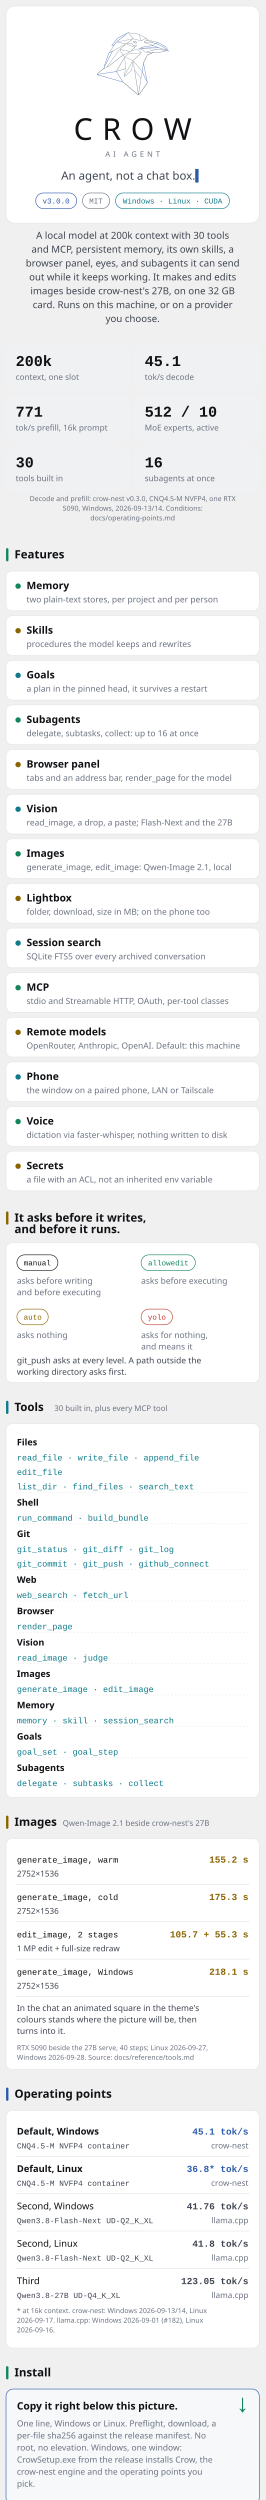
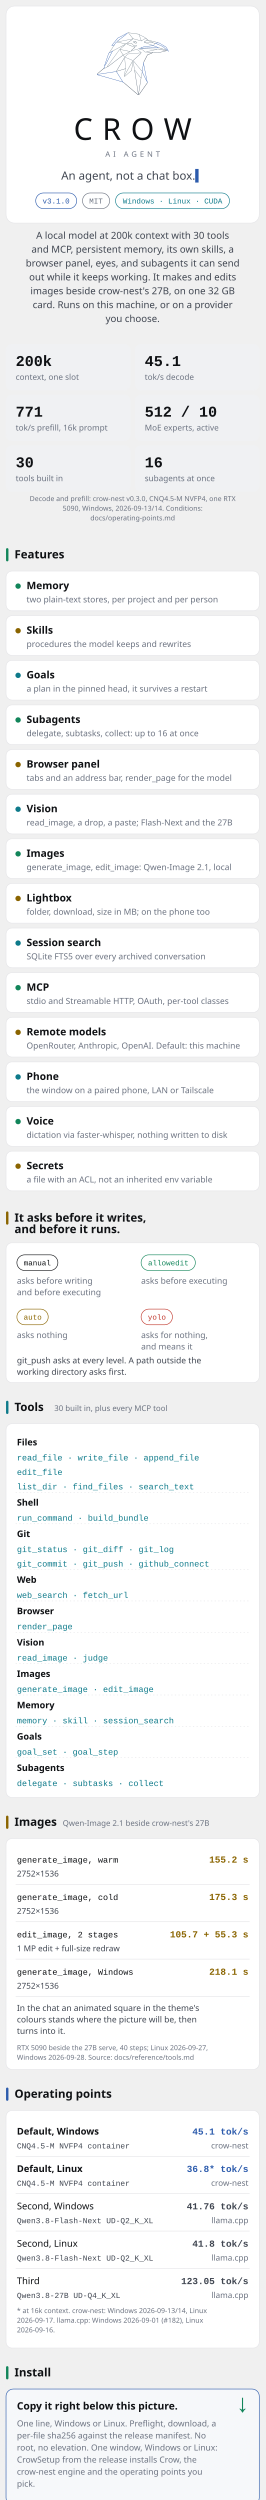
<svg xmlns="http://www.w3.org/2000/svg" viewBox="0 0 440 4146" width="440" height="4146" role="img" aria-label="Crow: an agent, not a chat box. Features, tools, images, operating points.">
  <rect x="10" y="10" width="420" height="360" rx="14" fill="#ffffff" stroke="#e4e4e7" />
  <g transform="translate(130 16) scale(0.176)">
    <g fill="none" stroke-width="3" stroke-linejoin="round" stroke-linecap="round">
      <path stroke="#283647" d="M642 273 650 285" />
      <path stroke="#283647" d="M699 404 693 409 651 426 615 496" />
      <path stroke="#283647" d="M239 554 183 601 178 610" />
      <path stroke="#283647" d="M650 689 573 799 567 802" />
      <path stroke="#283647" d="M428 688 563 803" />
      <path stroke="#576575" d="M508 281 457 317" />
      <path stroke="#576575" d="M647 289 622 301" />
      <path stroke="#576575" d="M526 361 498 385" />
      <path stroke="#576575" d="M755 371 820 386 823 389" />
      <path stroke="#576575" d="M833 387 823 389" />
      <path stroke="#576575" d="M823 389 758 405 699 404" />
      <path stroke="#576575" d="M644 399 699 404" />
      <path stroke="#576575" d="M587 414 515 480" />
      <path stroke="#576575" d="M417 431 283 534 272 539" />
      <path stroke="#576575" d="M436 453 433 454 362 573 360 581" />
      <path stroke="#576575" d="M445 556 360 581" />
      <path stroke="#576575" d="M530 572 564 793 567 794" />
      <path stroke="#576575" d="M591 643 567 794" />
      <path stroke="#576575" d="M563 803 567 802" />
      <path stroke="#576575" d="M567 794 567 802" />
      <path stroke="#7f8c98" d="M572 235 625 261 635 269" />
      <path stroke="#7f8c98" d="M635 269 593 295" />
      <path stroke="#7f8c98" d="M635 269 642 273" />
      <path stroke="#7f8c98" d="M510 276 508 281" />
      <path stroke="#7f8c98" d="M510 276 376 302 368 306" />
      <path stroke="#7f8c98" d="M622 301 620 307 624 307" />
      <path stroke="#7f8c98" d="M534 297 515 302 517 306 532 313" />
      <path stroke="#7f8c98" d="M624 307 625 310 698 336 700 340" />
      <path stroke="#7f8c98" d="M624 307 699 311" />
      <path stroke="#7f8c98" d="M437 335 396 368" />
      <path stroke="#7f8c98" d="M549 337 544 345 529 355" />
      <path stroke="#7f8c98" d="M549 337 525 342" />
      <path stroke="#7f8c98" d="M498 385 497 390" />
      <path stroke="#7f8c98" d="M578 367 739 372" />
      <path stroke="#7f8c98" d="M562 369 575 370" />
      <path stroke="#7f8c98" d="M575 370 579 374 607 380 629 400 644 399" />
      <path stroke="#7f8c98" d="M739 372 737 375 648 395 644 399" />
      <path stroke="#7f8c98" d="M739 372 755 371" />
      <path stroke="#7f8c98" d="M388 376 275 531 272 539" />
      <path stroke="#7f8c98" d="M497 390 485 394" />
      <path stroke="#7f8c98" d="M497 390 551 373 590 403 591 407" />
      <path stroke="#7f8c98" d="M591 407 587 414" />
      <path stroke="#7f8c98" d="M591 407 465 418 438 447" />
      <path stroke="#7f8c98" d="M422 430 437 447" />
      <path stroke="#7f8c98" d="M438 448 515 480" />
      <path stroke="#7f8c98" d="M436 453 445 556" />
      <path stroke="#7f8c98" d="M515 484 523 488 594 575 600 578" />
      <path stroke="#7f8c98" d="M514 491 518 497 530 572" />
      <path stroke="#7f8c98" d="M272 539 265 547 248 551" />
      <path stroke="#7f8c98" d="M243 545 248 551" />
      <path stroke="#7f8c98" d="M248 551 239 554" />
      <path stroke="#7f8c98" d="M445 556 434 608 434 622" />
      <path stroke="#7f8c98" d="M530 572 535 574 587 642 591 643" />
      <path stroke="#7f8c98" d="M601 586 591 643" />
      <path stroke="#75838b" d="M474 218 567 231 572 235" />
      <path stroke="#75838b" d="M474 218 475 223 515 274" />
      <path stroke="#75838b" d="M474 218 467 218" />
      <path stroke="#75838b" d="M572 235 593 295" />
      <path stroke="#75838b" d="M515 274 510 276" />
      <path stroke="#75838b" d="M515 274 593 295" />
      <path stroke="#75838b" d="M457 317 455 322" />
      <path stroke="#75838b" d="M650 285 743 309 747 313" />
      <path stroke="#75838b" d="M647 289 697 307 699 311" />
      <path stroke="#75838b" d="M534 297 532 313" />
      <path stroke="#75838b" d="M534 297 547 306 552 314 533 316 532 313" />
      <path stroke="#75838b" d="M368 306 447 323" />
      <path stroke="#75838b" d="M699 311 720 317" />
      <path stroke="#75838b" d="M720 317 708 340" />
      <path stroke="#75838b" d="M455 322 447 323" />
      <path stroke="#75838b" d="M447 323 438 331" />
      <path stroke="#75838b" d="M458 323 500 317 525 342" />
      <path stroke="#75838b" d="M458 323 461 327 528 354" />
      <path stroke="#75838b" d="M438 331 437 335" />
      <path stroke="#75838b" d="M396 368 393 375" />
      <path stroke="#75838b" d="M438 331 433 331 322 390" />
      <path stroke="#75838b" d="M338 333 292 405" />
      <path stroke="#75838b" d="M525 342 528 354" />
      <path stroke="#75838b" d="M529 355 526 361" />
      <path stroke="#75838b" d="M759 359 828 382" />
      <path stroke="#75838b" d="M393 375 401 394 422 428" />
      <path stroke="#75838b" d="M393 375 388 376" />
      <path stroke="#75838b" d="M393 375 485 394" />
      <path stroke="#75838b" d="M828 382 833 387" />
      <path stroke="#75838b" d="M485 394 484 397 422 428" />
      <path stroke="#75838b" d="M422 430 417 431" />
      <path stroke="#75838b" d="M514 488 506 493 434 622" />
      <path stroke="#75838b" d="M514 491 501 573 438 628 433 629" />
      <path stroke="#75838b" d="M434 622 433 629" />
      <path stroke="#2c5bac" d="M467 218 452 228" />
      <path stroke="#2c5bac" d="M452 228 449 234 366 298 363 305" />
      <path stroke="#2c5bac" d="M452 228 447 228 371 268 317 334 316 339" />
      <path stroke="#2c5bac" d="M363 305 355 308 338 333" />
      <path stroke="#2c5bac" d="M747 313 725 317" />
      <path stroke="#2c5bac" d="M747 313 761 314 825 352 843 380 844 386" />
      <path stroke="#2c5bac" d="M725 317 795 347 830 378" />
      <path stroke="#2c5bac" d="M322 390 319 394" />
      <path stroke="#2c5bac" d="M338 333 316 339" />
      <path stroke="#2c5bac" d="M700 340 623 348 592 358 591 361" />
      <path stroke="#2c5bac" d="M700 340 708 340" />
      <path stroke="#2c5bac" d="M708 340 745 354 747 358" />
      <path stroke="#2c5bac" d="M747 358 595 363 591 361" />
      <path stroke="#2c5bac" d="M747 358 759 359" />
      <path stroke="#2c5bac" d="M591 361 580 363 578 367" />
      <path stroke="#2c5bac" d="M830 378 836 380 838 386" />
      <path stroke="#2c5bac" d="M844 386 851 394" />
      <path stroke="#2c5bac" d="M319 394 262 508 249 528" />
      <path stroke="#2c5bac" d="M319 394 292 405" />
      <path stroke="#2c5bac" d="M615 496 614 508" />
      <path stroke="#2c5bac" d="M292 405 285 413 248 523 249 528" />
      <path stroke="#2c5bac" d="M614 508 600 578" />
      <path stroke="#2c5bac" d="M614 508 647 674" />
      <path stroke="#2c5bac" d="M249 528 243 545" />
      <path stroke="#2c5bac" d="M243 545 239 554" />
      <path stroke="#2c5bac" d="M600 578 601 586" />
      <path stroke="#2c5bac" d="M358 583 178 610" />
      <path stroke="#2c5bac" d="M358 583 415 675 416 681" />
      <path stroke="#2c5bac" d="M601 586 643 672 647 674" />
      <path stroke="#2c5bac" d="M178 610 179 614 416 681" />
      <path stroke="#2c5bac" d="M647 674 650 689" />
      <path stroke="#2c5bac" d="M416 681 428 688" />
    </g>
  </g>
  <text x="220.0" y="232" font-family="-apple-system,BlinkMacSystemFont,'Segoe UI','Noto Sans',Helvetica,Arial,sans-serif" font-size="50" font-weight="300" fill="#0f1114" text-anchor="middle" letter-spacing="16">CROW</text>
  <text x="220.0" y="260" font-family="-apple-system,BlinkMacSystemFont,'Segoe UI','Noto Sans',Helvetica,Arial,sans-serif" font-size="12.5" font-weight="400" fill="#6b7280" text-anchor="middle" letter-spacing="5">AI AGENT</text>
  <text x="220.0" y="298" text-anchor="middle" font-family="-apple-system,BlinkMacSystemFont,'Segoe UI','Noto Sans',Helvetica,Arial,sans-serif" font-size="19" fill="#3f4550">An agent, not a chat box.<tspan fill="#2c5bac">▍<animate attributeName="opacity" values="1;1;0;0" keyTimes="0;.5;.5;1" dur="1.1s" repeatCount="indefinite" />
    </tspan>
  </text>
  <rect x="59.2" y="320" width="68" height="26" rx="13" fill="none" stroke="#2c5bac" />
-   <text x="93" y="337.5" font-family="ui-monospace,SFMono-Regular,'SF Mono',Menlo,Consolas,'Liberation Mono',monospace" font-size="12.5" font-weight="400" fill="#2c5bac" text-anchor="middle" letter-spacing="0">v3.0.0</text>
+   <text x="93" y="337.5" font-family="ui-monospace,SFMono-Regular,'SF Mono',Menlo,Consolas,'Liberation Mono',monospace" font-size="12.5" font-weight="400" fill="#2c5bac" text-anchor="middle" letter-spacing="0">v3.1.0</text>
  <rect x="136.8" y="320" width="45" height="26" rx="13" fill="none" stroke="#6b7280" />
  <text x="159.2" y="337.5" font-family="ui-monospace,SFMono-Regular,'SF Mono',Menlo,Consolas,'Liberation Mono',monospace" font-size="12.5" font-weight="400" fill="#6b7280" text-anchor="middle" letter-spacing="0">MIT</text>
  <rect x="191.6" y="320" width="189" height="26" rx="13" fill="none" stroke="#0e7a8a" />
  <text x="286.2" y="337.5" font-family="ui-monospace,SFMono-Regular,'SF Mono',Menlo,Consolas,'Liberation Mono',monospace" font-size="12.5" font-weight="400" fill="#0e7a8a" text-anchor="middle" letter-spacing="0">Windows · Linux · CUDA</text>
  <text x="220.0" y="396" font-family="-apple-system,BlinkMacSystemFont,'Segoe UI','Noto Sans',Helvetica,Arial,sans-serif" font-size="16" font-weight="400" fill="#3f4550" text-anchor="middle" letter-spacing="0">A local model at 200k context with 30 tools</text>
  <text x="220.0" y="419" font-family="-apple-system,BlinkMacSystemFont,'Segoe UI','Noto Sans',Helvetica,Arial,sans-serif" font-size="16" font-weight="400" fill="#3f4550" text-anchor="middle" letter-spacing="0">and MCP, persistent memory, its own skills, a</text>
  <text x="220.0" y="442" font-family="-apple-system,BlinkMacSystemFont,'Segoe UI','Noto Sans',Helvetica,Arial,sans-serif" font-size="16" font-weight="400" fill="#3f4550" text-anchor="middle" letter-spacing="0">browser panel, eyes, and subagents it can send</text>
  <text x="220.0" y="465" font-family="-apple-system,BlinkMacSystemFont,'Segoe UI','Noto Sans',Helvetica,Arial,sans-serif" font-size="16" font-weight="400" fill="#3f4550" text-anchor="middle" letter-spacing="0">out while it keeps working. It makes and edits</text>
  <text x="220.0" y="488" font-family="-apple-system,BlinkMacSystemFont,'Segoe UI','Noto Sans',Helvetica,Arial,sans-serif" font-size="16" font-weight="400" fill="#3f4550" text-anchor="middle" letter-spacing="0">images beside crow-nest's 27B, on one 32 GB</text>
  <text x="220.0" y="511" font-family="-apple-system,BlinkMacSystemFont,'Segoe UI','Noto Sans',Helvetica,Arial,sans-serif" font-size="16" font-weight="400" fill="#3f4550" text-anchor="middle" letter-spacing="0">card. Runs on this machine, or on a provider</text>
  <text x="220.0" y="534" font-family="-apple-system,BlinkMacSystemFont,'Segoe UI','Noto Sans',Helvetica,Arial,sans-serif" font-size="16" font-weight="400" fill="#3f4550" text-anchor="middle" letter-spacing="0">you choose.</text>
  <rect x="10" y="571" width="206" height="76" rx="10" fill="#f0f1f3" stroke="#f0f1f3" />
  <text x="26" y="607" font-family="ui-monospace,SFMono-Regular,'SF Mono',Menlo,Consolas,'Liberation Mono',monospace" font-size="25" font-weight="600" fill="#0f1114" text-anchor="start" letter-spacing="0">200k</text>
  <text x="26" y="630" font-family="-apple-system,BlinkMacSystemFont,'Segoe UI','Noto Sans',Helvetica,Arial,sans-serif" font-size="13.5" font-weight="400" fill="#6b7280" text-anchor="start" letter-spacing="0">context, one slot</text>
  <rect x="224" y="571" width="206" height="76" rx="10" fill="#f0f1f3" stroke="#f0f1f3" />
  <text x="240" y="607" font-family="ui-monospace,SFMono-Regular,'SF Mono',Menlo,Consolas,'Liberation Mono',monospace" font-size="25" font-weight="600" fill="#0f1114" text-anchor="start" letter-spacing="0">45.1</text>
  <text x="240" y="630" font-family="-apple-system,BlinkMacSystemFont,'Segoe UI','Noto Sans',Helvetica,Arial,sans-serif" font-size="13.5" font-weight="400" fill="#6b7280" text-anchor="start" letter-spacing="0">tok/s decode</text>
  <rect x="10" y="655" width="206" height="76" rx="10" fill="#f0f1f3" stroke="#f0f1f3" />
  <text x="26" y="691" font-family="ui-monospace,SFMono-Regular,'SF Mono',Menlo,Consolas,'Liberation Mono',monospace" font-size="25" font-weight="600" fill="#0f1114" text-anchor="start" letter-spacing="0">771</text>
  <text x="26" y="714" font-family="-apple-system,BlinkMacSystemFont,'Segoe UI','Noto Sans',Helvetica,Arial,sans-serif" font-size="13.5" font-weight="400" fill="#6b7280" text-anchor="start" letter-spacing="0">tok/s prefill, 16k prompt</text>
  <rect x="224" y="655" width="206" height="76" rx="10" fill="#f0f1f3" stroke="#f0f1f3" />
  <text x="240" y="691" font-family="ui-monospace,SFMono-Regular,'SF Mono',Menlo,Consolas,'Liberation Mono',monospace" font-size="25" font-weight="600" fill="#0f1114" text-anchor="start" letter-spacing="0">512 / 10</text>
  <text x="240" y="714" font-family="-apple-system,BlinkMacSystemFont,'Segoe UI','Noto Sans',Helvetica,Arial,sans-serif" font-size="13.5" font-weight="400" fill="#6b7280" text-anchor="start" letter-spacing="0">MoE experts, active</text>
  <rect x="10" y="739" width="206" height="76" rx="10" fill="#f0f1f3" stroke="#f0f1f3" />
  <text x="26" y="775" font-family="ui-monospace,SFMono-Regular,'SF Mono',Menlo,Consolas,'Liberation Mono',monospace" font-size="25" font-weight="600" fill="#0f1114" text-anchor="start" letter-spacing="0">30</text>
  <text x="26" y="798" font-family="-apple-system,BlinkMacSystemFont,'Segoe UI','Noto Sans',Helvetica,Arial,sans-serif" font-size="13.5" font-weight="400" fill="#6b7280" text-anchor="start" letter-spacing="0">tools built in</text>
  <rect x="224" y="739" width="206" height="76" rx="10" fill="#f0f1f3" stroke="#f0f1f3" />
  <text x="240" y="775" font-family="ui-monospace,SFMono-Regular,'SF Mono',Menlo,Consolas,'Liberation Mono',monospace" font-size="25" font-weight="600" fill="#0f1114" text-anchor="start" letter-spacing="0">16</text>
  <text x="240" y="798" font-family="-apple-system,BlinkMacSystemFont,'Segoe UI','Noto Sans',Helvetica,Arial,sans-serif" font-size="13.5" font-weight="400" fill="#6b7280" text-anchor="start" letter-spacing="0">subagents at once</text>
  <text x="220.0" y="831" font-family="-apple-system,BlinkMacSystemFont,'Segoe UI','Noto Sans',Helvetica,Arial,sans-serif" font-size="11.5" font-weight="400" fill="#6b7280" text-anchor="middle" letter-spacing="0">Decode and prefill: crow-nest v0.3.0, CNQ4.5-M NVFP4, one RTX</text>
  <text x="220.0" y="847" font-family="-apple-system,BlinkMacSystemFont,'Segoe UI','Noto Sans',Helvetica,Arial,sans-serif" font-size="11.5" font-weight="400" fill="#6b7280" text-anchor="middle" letter-spacing="0">5090, Windows, 2026-09-13/14. Conditions:</text>
  <text x="220.0" y="863" font-family="-apple-system,BlinkMacSystemFont,'Segoe UI','Noto Sans',Helvetica,Arial,sans-serif" font-size="11.5" font-weight="400" fill="#6b7280" text-anchor="middle" letter-spacing="0">docs/operating-points.md</text>
  <rect x="10" y="909" width="4" height="22" rx="2" fill="#12855a" />
  <text x="24" y="926" font-family="-apple-system,BlinkMacSystemFont,'Segoe UI','Noto Sans',Helvetica,Arial,sans-serif" font-size="19" font-weight="600" fill="#0f1114" text-anchor="start" letter-spacing="0">Features</text>
  <rect x="10" y="947" width="420" height="66" rx="10" fill="#ffffff" stroke="#e4e4e7" />
  <circle cx="30" cy="972" r="4.5" fill="#12855a" />
  <text x="44" y="977" font-family="-apple-system,BlinkMacSystemFont,'Segoe UI','Noto Sans',Helvetica,Arial,sans-serif" font-size="17" font-weight="600" fill="#0f1114" text-anchor="start" letter-spacing="0">Memory</text>
  <text x="44" y="999" font-family="-apple-system,BlinkMacSystemFont,'Segoe UI','Noto Sans',Helvetica,Arial,sans-serif" font-size="14" font-weight="400" fill="#6b7280" text-anchor="start" letter-spacing="0">two plain-text stores, per project and per person</text>
  <rect x="10" y="1021" width="420" height="66" rx="10" fill="#ffffff" stroke="#e4e4e7" />
  <circle cx="30" cy="1046" r="4.5" fill="#8a6400" />
  <text x="44" y="1051" font-family="-apple-system,BlinkMacSystemFont,'Segoe UI','Noto Sans',Helvetica,Arial,sans-serif" font-size="17" font-weight="600" fill="#0f1114" text-anchor="start" letter-spacing="0">Skills</text>
  <text x="44" y="1073" font-family="-apple-system,BlinkMacSystemFont,'Segoe UI','Noto Sans',Helvetica,Arial,sans-serif" font-size="14" font-weight="400" fill="#6b7280" text-anchor="start" letter-spacing="0">procedures the model keeps and rewrites</text>
  <rect x="10" y="1095" width="420" height="66" rx="10" fill="#ffffff" stroke="#e4e4e7" />
  <circle cx="30" cy="1120" r="4.5" fill="#0e7a8a" />
  <text x="44" y="1125" font-family="-apple-system,BlinkMacSystemFont,'Segoe UI','Noto Sans',Helvetica,Arial,sans-serif" font-size="17" font-weight="600" fill="#0f1114" text-anchor="start" letter-spacing="0">Goals</text>
  <text x="44" y="1147" font-family="-apple-system,BlinkMacSystemFont,'Segoe UI','Noto Sans',Helvetica,Arial,sans-serif" font-size="14" font-weight="400" fill="#6b7280" text-anchor="start" letter-spacing="0">a plan in the pinned head, it survives a restart</text>
  <rect x="10" y="1169" width="420" height="66" rx="10" fill="#ffffff" stroke="#e4e4e7" />
  <circle cx="30" cy="1194" r="4.5" fill="#12855a" />
  <text x="44" y="1199" font-family="-apple-system,BlinkMacSystemFont,'Segoe UI','Noto Sans',Helvetica,Arial,sans-serif" font-size="17" font-weight="600" fill="#0f1114" text-anchor="start" letter-spacing="0">Subagents</text>
  <text x="44" y="1221" font-family="-apple-system,BlinkMacSystemFont,'Segoe UI','Noto Sans',Helvetica,Arial,sans-serif" font-size="14" font-weight="400" fill="#6b7280" text-anchor="start" letter-spacing="0">delegate, subtasks, collect: up to 16 at once</text>
  <rect x="10" y="1243" width="420" height="66" rx="10" fill="#ffffff" stroke="#e4e4e7" />
  <circle cx="30" cy="1268" r="4.5" fill="#8a6400" />
  <text x="44" y="1273" font-family="-apple-system,BlinkMacSystemFont,'Segoe UI','Noto Sans',Helvetica,Arial,sans-serif" font-size="17" font-weight="600" fill="#0f1114" text-anchor="start" letter-spacing="0">Browser panel</text>
  <text x="44" y="1295" font-family="-apple-system,BlinkMacSystemFont,'Segoe UI','Noto Sans',Helvetica,Arial,sans-serif" font-size="14" font-weight="400" fill="#6b7280" text-anchor="start" letter-spacing="0">tabs and an address bar, render_page for the model</text>
  <rect x="10" y="1317" width="420" height="66" rx="10" fill="#ffffff" stroke="#e4e4e7" />
  <circle cx="30" cy="1342" r="4.5" fill="#0e7a8a" />
  <text x="44" y="1347" font-family="-apple-system,BlinkMacSystemFont,'Segoe UI','Noto Sans',Helvetica,Arial,sans-serif" font-size="17" font-weight="600" fill="#0f1114" text-anchor="start" letter-spacing="0">Vision</text>
  <text x="44" y="1369" font-family="-apple-system,BlinkMacSystemFont,'Segoe UI','Noto Sans',Helvetica,Arial,sans-serif" font-size="14" font-weight="400" fill="#6b7280" text-anchor="start" letter-spacing="0">read_image, a drop, a paste; Flash-Next and the 27B</text>
  <rect x="10" y="1391" width="420" height="66" rx="10" fill="#ffffff" stroke="#e4e4e7" />
  <circle cx="30" cy="1416" r="4.5" fill="#12855a" />
  <text x="44" y="1421" font-family="-apple-system,BlinkMacSystemFont,'Segoe UI','Noto Sans',Helvetica,Arial,sans-serif" font-size="17" font-weight="600" fill="#0f1114" text-anchor="start" letter-spacing="0">Images</text>
  <text x="44" y="1443" font-family="-apple-system,BlinkMacSystemFont,'Segoe UI','Noto Sans',Helvetica,Arial,sans-serif" font-size="14" font-weight="400" fill="#6b7280" text-anchor="start" letter-spacing="0">generate_image, edit_image: Qwen-Image 2.1, local</text>
  <rect x="10" y="1465" width="420" height="66" rx="10" fill="#ffffff" stroke="#e4e4e7" />
  <circle cx="30" cy="1490" r="4.5" fill="#8a6400" />
  <text x="44" y="1495" font-family="-apple-system,BlinkMacSystemFont,'Segoe UI','Noto Sans',Helvetica,Arial,sans-serif" font-size="17" font-weight="600" fill="#0f1114" text-anchor="start" letter-spacing="0">Lightbox</text>
  <text x="44" y="1517" font-family="-apple-system,BlinkMacSystemFont,'Segoe UI','Noto Sans',Helvetica,Arial,sans-serif" font-size="14" font-weight="400" fill="#6b7280" text-anchor="start" letter-spacing="0">folder, download, size in MB; on the phone too</text>
  <rect x="10" y="1539" width="420" height="66" rx="10" fill="#ffffff" stroke="#e4e4e7" />
  <circle cx="30" cy="1564" r="4.5" fill="#0e7a8a" />
  <text x="44" y="1569" font-family="-apple-system,BlinkMacSystemFont,'Segoe UI','Noto Sans',Helvetica,Arial,sans-serif" font-size="17" font-weight="600" fill="#0f1114" text-anchor="start" letter-spacing="0">Session search</text>
  <text x="44" y="1591" font-family="-apple-system,BlinkMacSystemFont,'Segoe UI','Noto Sans',Helvetica,Arial,sans-serif" font-size="14" font-weight="400" fill="#6b7280" text-anchor="start" letter-spacing="0">SQLite FTS5 over every archived conversation</text>
  <rect x="10" y="1613" width="420" height="66" rx="10" fill="#ffffff" stroke="#e4e4e7" />
  <circle cx="30" cy="1638" r="4.5" fill="#12855a" />
  <text x="44" y="1643" font-family="-apple-system,BlinkMacSystemFont,'Segoe UI','Noto Sans',Helvetica,Arial,sans-serif" font-size="17" font-weight="600" fill="#0f1114" text-anchor="start" letter-spacing="0">MCP</text>
  <text x="44" y="1665" font-family="-apple-system,BlinkMacSystemFont,'Segoe UI','Noto Sans',Helvetica,Arial,sans-serif" font-size="14" font-weight="400" fill="#6b7280" text-anchor="start" letter-spacing="0">stdio and Streamable HTTP, OAuth, per-tool classes</text>
  <rect x="10" y="1687" width="420" height="66" rx="10" fill="#ffffff" stroke="#e4e4e7" />
  <circle cx="30" cy="1712" r="4.5" fill="#8a6400" />
  <text x="44" y="1717" font-family="-apple-system,BlinkMacSystemFont,'Segoe UI','Noto Sans',Helvetica,Arial,sans-serif" font-size="17" font-weight="600" fill="#0f1114" text-anchor="start" letter-spacing="0">Remote models</text>
  <text x="44" y="1739" font-family="-apple-system,BlinkMacSystemFont,'Segoe UI','Noto Sans',Helvetica,Arial,sans-serif" font-size="14" font-weight="400" fill="#6b7280" text-anchor="start" letter-spacing="0">OpenRouter, Anthropic, OpenAI. Default: this machine</text>
  <rect x="10" y="1761" width="420" height="66" rx="10" fill="#ffffff" stroke="#e4e4e7" />
  <circle cx="30" cy="1786" r="4.5" fill="#0e7a8a" />
  <text x="44" y="1791" font-family="-apple-system,BlinkMacSystemFont,'Segoe UI','Noto Sans',Helvetica,Arial,sans-serif" font-size="17" font-weight="600" fill="#0f1114" text-anchor="start" letter-spacing="0">Phone</text>
  <text x="44" y="1813" font-family="-apple-system,BlinkMacSystemFont,'Segoe UI','Noto Sans',Helvetica,Arial,sans-serif" font-size="14" font-weight="400" fill="#6b7280" text-anchor="start" letter-spacing="0">the window on a paired phone, LAN or Tailscale</text>
  <rect x="10" y="1835" width="420" height="66" rx="10" fill="#ffffff" stroke="#e4e4e7" />
  <circle cx="30" cy="1860" r="4.5" fill="#12855a" />
  <text x="44" y="1865" font-family="-apple-system,BlinkMacSystemFont,'Segoe UI','Noto Sans',Helvetica,Arial,sans-serif" font-size="17" font-weight="600" fill="#0f1114" text-anchor="start" letter-spacing="0">Voice</text>
  <text x="44" y="1887" font-family="-apple-system,BlinkMacSystemFont,'Segoe UI','Noto Sans',Helvetica,Arial,sans-serif" font-size="14" font-weight="400" fill="#6b7280" text-anchor="start" letter-spacing="0">dictation via faster-whisper, nothing written to disk</text>
  <rect x="10" y="1909" width="420" height="66" rx="10" fill="#ffffff" stroke="#e4e4e7" />
  <circle cx="30" cy="1934" r="4.5" fill="#8a6400" />
  <text x="44" y="1939" font-family="-apple-system,BlinkMacSystemFont,'Segoe UI','Noto Sans',Helvetica,Arial,sans-serif" font-size="17" font-weight="600" fill="#0f1114" text-anchor="start" letter-spacing="0">Secrets</text>
  <text x="44" y="1961" font-family="-apple-system,BlinkMacSystemFont,'Segoe UI','Noto Sans',Helvetica,Arial,sans-serif" font-size="14" font-weight="400" fill="#6b7280" text-anchor="start" letter-spacing="0">a file with an ACL, not an inherited env variable</text>
  <rect x="10" y="2009" width="4" height="22" rx="2" fill="#8a6400" />
  <text x="24" y="2026" font-family="-apple-system,BlinkMacSystemFont,'Segoe UI','Noto Sans',Helvetica,Arial,sans-serif" font-size="19" font-weight="600" fill="#0f1114" text-anchor="start" letter-spacing="0">It asks before it writes,</text>
  <text x="24" y="2045" font-family="-apple-system,BlinkMacSystemFont,'Segoe UI','Noto Sans',Helvetica,Arial,sans-serif" font-size="19" font-weight="600" fill="#0f1114" text-anchor="start" letter-spacing="0">and before it runs.</text>
  <rect x="10" y="2061" width="420" height="232" rx="10" fill="#ffffff" stroke="#e4e4e7" />
  <rect x="28" y="2081" width="68" height="26" rx="13" fill="none" stroke="#0f1114" />
  <text x="61.8" y="2098.5" font-family="ui-monospace,SFMono-Regular,'SF Mono',Menlo,Consolas,'Liberation Mono',monospace" font-size="12.5" font-weight="400" fill="#0f1114" text-anchor="middle" letter-spacing="0">manual</text>
  <text x="28" y="2129" font-family="-apple-system,BlinkMacSystemFont,'Segoe UI','Noto Sans',Helvetica,Arial,sans-serif" font-size="14" font-weight="400" fill="#6b7280" text-anchor="start" letter-spacing="0">asks before writing</text>
  <text x="28" y="2148" font-family="-apple-system,BlinkMacSystemFont,'Segoe UI','Noto Sans',Helvetica,Arial,sans-serif" font-size="14" font-weight="400" fill="#6b7280" text-anchor="start" letter-spacing="0">and before executing</text>
  <rect x="234" y="2081" width="90" height="26" rx="13" fill="none" stroke="#12855a" />
  <text x="279.2" y="2098.5" font-family="ui-monospace,SFMono-Regular,'SF Mono',Menlo,Consolas,'Liberation Mono',monospace" font-size="12.5" font-weight="400" fill="#12855a" text-anchor="middle" letter-spacing="0">allowedit</text>
  <text x="234" y="2129" font-family="-apple-system,BlinkMacSystemFont,'Segoe UI','Noto Sans',Helvetica,Arial,sans-serif" font-size="14" font-weight="400" fill="#6b7280" text-anchor="start" letter-spacing="0">asks before executing</text>
  <rect x="28" y="2171" width="52" height="26" rx="13" fill="none" stroke="#8a6400" />
  <text x="54.2" y="2188.5" font-family="ui-monospace,SFMono-Regular,'SF Mono',Menlo,Consolas,'Liberation Mono',monospace" font-size="12.5" font-weight="400" fill="#8a6400" text-anchor="middle" letter-spacing="0">auto</text>
  <text x="28" y="2219" font-family="-apple-system,BlinkMacSystemFont,'Segoe UI','Noto Sans',Helvetica,Arial,sans-serif" font-size="14" font-weight="400" fill="#6b7280" text-anchor="start" letter-spacing="0">asks nothing</text>
  <rect x="234" y="2171" width="52" height="26" rx="13" fill="none" stroke="#c0362b" />
  <text x="260.2" y="2188.5" font-family="ui-monospace,SFMono-Regular,'SF Mono',Menlo,Consolas,'Liberation Mono',monospace" font-size="12.5" font-weight="400" fill="#c0362b" text-anchor="middle" letter-spacing="0">yolo</text>
  <text x="234" y="2219" font-family="-apple-system,BlinkMacSystemFont,'Segoe UI','Noto Sans',Helvetica,Arial,sans-serif" font-size="14" font-weight="400" fill="#6b7280" text-anchor="start" letter-spacing="0">asks for nothing,</text>
  <text x="234" y="2238" font-family="-apple-system,BlinkMacSystemFont,'Segoe UI','Noto Sans',Helvetica,Arial,sans-serif" font-size="14" font-weight="400" fill="#6b7280" text-anchor="start" letter-spacing="0">and means it</text>
  <text x="28" y="2261" font-family="-apple-system,BlinkMacSystemFont,'Segoe UI','Noto Sans',Helvetica,Arial,sans-serif" font-size="14" font-weight="400" fill="#3f4550" text-anchor="start" letter-spacing="0">git_push asks at every level. A path outside the</text>
  <text x="28" y="2280" font-family="-apple-system,BlinkMacSystemFont,'Segoe UI','Noto Sans',Helvetica,Arial,sans-serif" font-size="14" font-weight="400" fill="#3f4550" text-anchor="start" letter-spacing="0">working directory asks first.</text>
  <rect x="10" y="2323" width="4" height="22" rx="2" fill="#0e7a8a" />
  <text x="24" y="2340" font-family="-apple-system,BlinkMacSystemFont,'Segoe UI','Noto Sans',Helvetica,Arial,sans-serif" font-size="19" font-weight="600" fill="#0f1114" text-anchor="start" letter-spacing="0">Tools</text>
  <text x="90" y="2340" font-family="-apple-system,BlinkMacSystemFont,'Segoe UI','Noto Sans',Helvetica,Arial,sans-serif" font-size="13" font-weight="400" fill="#6b7280" text-anchor="start" letter-spacing="0">30 built in, plus every MCP tool</text>
  <rect x="10" y="2361" width="420" height="620" rx="10" fill="#ffffff" stroke="#e4e4e7" />
  <text x="28" y="2397" font-family="-apple-system,BlinkMacSystemFont,'Segoe UI','Noto Sans',Helvetica,Arial,sans-serif" font-size="15" font-weight="600" fill="#0f1114" text-anchor="start" letter-spacing="0">Files</text>
  <text x="28" y="2422" font-family="ui-monospace,SFMono-Regular,'SF Mono',Menlo,Consolas,'Liberation Mono',monospace" font-size="14" font-weight="400" fill="#0e7a8a" text-anchor="start" letter-spacing="0">read_file · write_file · append_file</text>
  <text x="28" y="2446" font-family="ui-monospace,SFMono-Regular,'SF Mono',Menlo,Consolas,'Liberation Mono',monospace" font-size="14" font-weight="400" fill="#0e7a8a" text-anchor="start" letter-spacing="0">edit_file</text>
  <text x="28" y="2470" font-family="ui-monospace,SFMono-Regular,'SF Mono',Menlo,Consolas,'Liberation Mono',monospace" font-size="14" font-weight="400" fill="#0e7a8a" text-anchor="start" letter-spacing="0">list_dir · find_files · search_text</text>
  <line x1="26" y1="2475" x2="414" y2="2475" stroke="#e4e4e7" stroke-dasharray="2 4" />
  <text x="28" y="2497" font-family="-apple-system,BlinkMacSystemFont,'Segoe UI','Noto Sans',Helvetica,Arial,sans-serif" font-size="15" font-weight="600" fill="#0f1114" text-anchor="start" letter-spacing="0">Shell</text>
  <text x="28" y="2522" font-family="ui-monospace,SFMono-Regular,'SF Mono',Menlo,Consolas,'Liberation Mono',monospace" font-size="14" font-weight="400" fill="#0e7a8a" text-anchor="start" letter-spacing="0">run_command · build_bundle</text>
  <line x1="26" y1="2527" x2="414" y2="2527" stroke="#e4e4e7" stroke-dasharray="2 4" />
  <text x="28" y="2549" font-family="-apple-system,BlinkMacSystemFont,'Segoe UI','Noto Sans',Helvetica,Arial,sans-serif" font-size="15" font-weight="600" fill="#0f1114" text-anchor="start" letter-spacing="0">Git</text>
  <text x="28" y="2574" font-family="ui-monospace,SFMono-Regular,'SF Mono',Menlo,Consolas,'Liberation Mono',monospace" font-size="14" font-weight="400" fill="#0e7a8a" text-anchor="start" letter-spacing="0">git_status · git_diff · git_log</text>
  <text x="28" y="2598" font-family="ui-monospace,SFMono-Regular,'SF Mono',Menlo,Consolas,'Liberation Mono',monospace" font-size="14" font-weight="400" fill="#0e7a8a" text-anchor="start" letter-spacing="0">git_commit · git_push · github_connect</text>
  <line x1="26" y1="2603" x2="414" y2="2603" stroke="#e4e4e7" stroke-dasharray="2 4" />
  <text x="28" y="2625" font-family="-apple-system,BlinkMacSystemFont,'Segoe UI','Noto Sans',Helvetica,Arial,sans-serif" font-size="15" font-weight="600" fill="#0f1114" text-anchor="start" letter-spacing="0">Web</text>
  <text x="28" y="2650" font-family="ui-monospace,SFMono-Regular,'SF Mono',Menlo,Consolas,'Liberation Mono',monospace" font-size="14" font-weight="400" fill="#0e7a8a" text-anchor="start" letter-spacing="0">web_search · fetch_url</text>
  <line x1="26" y1="2655" x2="414" y2="2655" stroke="#e4e4e7" stroke-dasharray="2 4" />
  <text x="28" y="2677" font-family="-apple-system,BlinkMacSystemFont,'Segoe UI','Noto Sans',Helvetica,Arial,sans-serif" font-size="15" font-weight="600" fill="#0f1114" text-anchor="start" letter-spacing="0">Browser</text>
  <text x="28" y="2702" font-family="ui-monospace,SFMono-Regular,'SF Mono',Menlo,Consolas,'Liberation Mono',monospace" font-size="14" font-weight="400" fill="#0e7a8a" text-anchor="start" letter-spacing="0">render_page</text>
  <line x1="26" y1="2707" x2="414" y2="2707" stroke="#e4e4e7" stroke-dasharray="2 4" />
  <text x="28" y="2729" font-family="-apple-system,BlinkMacSystemFont,'Segoe UI','Noto Sans',Helvetica,Arial,sans-serif" font-size="15" font-weight="600" fill="#0f1114" text-anchor="start" letter-spacing="0">Vision</text>
  <text x="28" y="2754" font-family="ui-monospace,SFMono-Regular,'SF Mono',Menlo,Consolas,'Liberation Mono',monospace" font-size="14" font-weight="400" fill="#0e7a8a" text-anchor="start" letter-spacing="0">read_image · judge</text>
  <line x1="26" y1="2759" x2="414" y2="2759" stroke="#e4e4e7" stroke-dasharray="2 4" />
  <text x="28" y="2781" font-family="-apple-system,BlinkMacSystemFont,'Segoe UI','Noto Sans',Helvetica,Arial,sans-serif" font-size="15" font-weight="600" fill="#0f1114" text-anchor="start" letter-spacing="0">Images</text>
  <text x="28" y="2806" font-family="ui-monospace,SFMono-Regular,'SF Mono',Menlo,Consolas,'Liberation Mono',monospace" font-size="14" font-weight="400" fill="#0e7a8a" text-anchor="start" letter-spacing="0">generate_image · edit_image</text>
  <line x1="26" y1="2811" x2="414" y2="2811" stroke="#e4e4e7" stroke-dasharray="2 4" />
  <text x="28" y="2833" font-family="-apple-system,BlinkMacSystemFont,'Segoe UI','Noto Sans',Helvetica,Arial,sans-serif" font-size="15" font-weight="600" fill="#0f1114" text-anchor="start" letter-spacing="0">Memory</text>
  <text x="28" y="2858" font-family="ui-monospace,SFMono-Regular,'SF Mono',Menlo,Consolas,'Liberation Mono',monospace" font-size="14" font-weight="400" fill="#0e7a8a" text-anchor="start" letter-spacing="0">memory · skill · session_search</text>
  <line x1="26" y1="2863" x2="414" y2="2863" stroke="#e4e4e7" stroke-dasharray="2 4" />
  <text x="28" y="2885" font-family="-apple-system,BlinkMacSystemFont,'Segoe UI','Noto Sans',Helvetica,Arial,sans-serif" font-size="15" font-weight="600" fill="#0f1114" text-anchor="start" letter-spacing="0">Goals</text>
  <text x="28" y="2910" font-family="ui-monospace,SFMono-Regular,'SF Mono',Menlo,Consolas,'Liberation Mono',monospace" font-size="14" font-weight="400" fill="#0e7a8a" text-anchor="start" letter-spacing="0">goal_set · goal_step</text>
  <line x1="26" y1="2915" x2="414" y2="2915" stroke="#e4e4e7" stroke-dasharray="2 4" />
  <text x="28" y="2937" font-family="-apple-system,BlinkMacSystemFont,'Segoe UI','Noto Sans',Helvetica,Arial,sans-serif" font-size="15" font-weight="600" fill="#0f1114" text-anchor="start" letter-spacing="0">Subagents</text>
  <text x="28" y="2962" font-family="ui-monospace,SFMono-Regular,'SF Mono',Menlo,Consolas,'Liberation Mono',monospace" font-size="14" font-weight="400" fill="#0e7a8a" text-anchor="start" letter-spacing="0">delegate · subtasks · collect</text>
  <rect x="10" y="3011" width="4" height="22" rx="2" fill="#8a6400" />
  <text x="24" y="3028" font-family="-apple-system,BlinkMacSystemFont,'Segoe UI','Noto Sans',Helvetica,Arial,sans-serif" font-size="19" font-weight="600" fill="#0f1114" text-anchor="start" letter-spacing="0">Images</text>
  <text x="104" y="3028" font-family="-apple-system,BlinkMacSystemFont,'Segoe UI','Noto Sans',Helvetica,Arial,sans-serif" font-size="13" font-weight="400" fill="#6b7280" text-anchor="start" letter-spacing="0">Qwen-Image 2.1 beside crow-nest's 27B</text>
  <rect x="10" y="3049" width="420" height="383" rx="10" fill="#ffffff" stroke="#e4e4e7" />
  <text x="28" y="3089" font-family="ui-monospace,SFMono-Regular,'SF Mono',Menlo,Consolas,'Liberation Mono',monospace" font-size="14" font-weight="400" fill="#0f1114" text-anchor="start" letter-spacing="0">generate_image, warm</text>
  <text x="412" y="3089" font-family="ui-monospace,SFMono-Regular,'SF Mono',Menlo,Consolas,'Liberation Mono',monospace" font-size="15.5" font-weight="600" fill="#8a6400" text-anchor="end" letter-spacing="0">155.2 s</text>
  <text x="28" y="3112" font-family="-apple-system,BlinkMacSystemFont,'Segoe UI','Noto Sans',Helvetica,Arial,sans-serif" font-size="13.5" font-weight="400" fill="#3f4550" text-anchor="start" letter-spacing="0">2752×1536</text>
  <line x1="26" y1="3125" x2="414" y2="3125" stroke="#e4e4e7" />
  <text x="28" y="3151" font-family="ui-monospace,SFMono-Regular,'SF Mono',Menlo,Consolas,'Liberation Mono',monospace" font-size="14" font-weight="400" fill="#0f1114" text-anchor="start" letter-spacing="0">generate_image, cold</text>
  <text x="412" y="3151" font-family="ui-monospace,SFMono-Regular,'SF Mono',Menlo,Consolas,'Liberation Mono',monospace" font-size="15.5" font-weight="600" fill="#8a6400" text-anchor="end" letter-spacing="0">175.3 s</text>
  <text x="28" y="3174" font-family="-apple-system,BlinkMacSystemFont,'Segoe UI','Noto Sans',Helvetica,Arial,sans-serif" font-size="13.5" font-weight="400" fill="#3f4550" text-anchor="start" letter-spacing="0">2752×1536</text>
  <line x1="26" y1="3187" x2="414" y2="3187" stroke="#e4e4e7" />
  <text x="28" y="3213" font-family="ui-monospace,SFMono-Regular,'SF Mono',Menlo,Consolas,'Liberation Mono',monospace" font-size="14" font-weight="400" fill="#0f1114" text-anchor="start" letter-spacing="0">edit_image, 2 stages</text>
  <text x="412" y="3213" font-family="ui-monospace,SFMono-Regular,'SF Mono',Menlo,Consolas,'Liberation Mono',monospace" font-size="15.5" font-weight="600" fill="#8a6400" text-anchor="end" letter-spacing="0">105.7 + 55.3 s</text>
  <text x="28" y="3236" font-family="-apple-system,BlinkMacSystemFont,'Segoe UI','Noto Sans',Helvetica,Arial,sans-serif" font-size="13.5" font-weight="400" fill="#3f4550" text-anchor="start" letter-spacing="0">1 MP edit + full-size redraw</text>
  <line x1="26" y1="3249" x2="414" y2="3249" stroke="#e4e4e7" />
  <text x="28" y="3275" font-family="ui-monospace,SFMono-Regular,'SF Mono',Menlo,Consolas,'Liberation Mono',monospace" font-size="14" font-weight="400" fill="#0f1114" text-anchor="start" letter-spacing="0">generate_image, Windows</text>
  <text x="412" y="3275" font-family="ui-monospace,SFMono-Regular,'SF Mono',Menlo,Consolas,'Liberation Mono',monospace" font-size="15.5" font-weight="600" fill="#8a6400" text-anchor="end" letter-spacing="0">218.1 s</text>
  <text x="28" y="3298" font-family="-apple-system,BlinkMacSystemFont,'Segoe UI','Noto Sans',Helvetica,Arial,sans-serif" font-size="13.5" font-weight="400" fill="#3f4550" text-anchor="start" letter-spacing="0">2752×1536</text>
  <line x1="26" y1="3311" x2="414" y2="3311" stroke="#e4e4e7" />
  <text x="28" y="3335" font-family="-apple-system,BlinkMacSystemFont,'Segoe UI','Noto Sans',Helvetica,Arial,sans-serif" font-size="14" font-weight="400" fill="#3f4550" text-anchor="start" letter-spacing="0">In the chat an animated square in the theme's</text>
  <text x="28" y="3354" font-family="-apple-system,BlinkMacSystemFont,'Segoe UI','Noto Sans',Helvetica,Arial,sans-serif" font-size="14" font-weight="400" fill="#3f4550" text-anchor="start" letter-spacing="0">colours stands where the picture will be, then</text>
  <text x="28" y="3373" font-family="-apple-system,BlinkMacSystemFont,'Segoe UI','Noto Sans',Helvetica,Arial,sans-serif" font-size="14" font-weight="400" fill="#3f4550" text-anchor="start" letter-spacing="0">turns into it.</text>
  <text x="28" y="3400" font-family="-apple-system,BlinkMacSystemFont,'Segoe UI','Noto Sans',Helvetica,Arial,sans-serif" font-size="11.5" font-weight="400" fill="#6b7280" text-anchor="start" letter-spacing="0">RTX 5090 beside the 27B serve, 40 steps; Linux 2026-09-27,</text>
  <text x="28" y="3416" font-family="-apple-system,BlinkMacSystemFont,'Segoe UI','Noto Sans',Helvetica,Arial,sans-serif" font-size="11.5" font-weight="400" fill="#6b7280" text-anchor="start" letter-spacing="0">Windows 2026-09-28. Source: docs/reference/tools.md</text>
  <rect x="10" y="3462" width="4" height="22" rx="2" fill="#2c5bac" />
  <text x="24" y="3479" font-family="-apple-system,BlinkMacSystemFont,'Segoe UI','Noto Sans',Helvetica,Arial,sans-serif" font-size="19" font-weight="600" fill="#0f1114" text-anchor="start" letter-spacing="0">Operating points</text>
  <rect x="10" y="3500" width="420" height="394" rx="10" fill="#ffffff" stroke="#e4e4e7" />
  <text x="28" y="3540" font-family="-apple-system,BlinkMacSystemFont,'Segoe UI','Noto Sans',Helvetica,Arial,sans-serif" font-size="15.5" font-weight="600" fill="#0f1114" text-anchor="start" letter-spacing="0">Default, Windows</text>
  <text x="412" y="3540" font-family="ui-monospace,SFMono-Regular,'SF Mono',Menlo,Consolas,'Liberation Mono',monospace" font-size="15.5" font-weight="600" fill="#2c5bac" text-anchor="end" letter-spacing="0">45.1 tok/s</text>
  <text x="28" y="3563" font-family="ui-monospace,SFMono-Regular,'SF Mono',Menlo,Consolas,'Liberation Mono',monospace" font-size="13" font-weight="400" fill="#3f4550" text-anchor="start" letter-spacing="0">CNQ4.5-M NVFP4 container</text>
  <text x="412" y="3563" font-family="-apple-system,BlinkMacSystemFont,'Segoe UI','Noto Sans',Helvetica,Arial,sans-serif" font-size="13.5" font-weight="400" fill="#6b7280" text-anchor="end" letter-spacing="0">crow-nest</text>
  <line x1="26" y1="3576" x2="414" y2="3576" stroke="#e4e4e7" />
  <text x="28" y="3602" font-family="-apple-system,BlinkMacSystemFont,'Segoe UI','Noto Sans',Helvetica,Arial,sans-serif" font-size="15.5" font-weight="600" fill="#0f1114" text-anchor="start" letter-spacing="0">Default, Linux</text>
  <text x="412" y="3602" font-family="ui-monospace,SFMono-Regular,'SF Mono',Menlo,Consolas,'Liberation Mono',monospace" font-size="15.5" font-weight="600" fill="#2c5bac" text-anchor="end" letter-spacing="0">36.8* tok/s</text>
  <text x="28" y="3625" font-family="ui-monospace,SFMono-Regular,'SF Mono',Menlo,Consolas,'Liberation Mono',monospace" font-size="13" font-weight="400" fill="#3f4550" text-anchor="start" letter-spacing="0">CNQ4.5-M NVFP4 container</text>
  <text x="412" y="3625" font-family="-apple-system,BlinkMacSystemFont,'Segoe UI','Noto Sans',Helvetica,Arial,sans-serif" font-size="13.5" font-weight="400" fill="#6b7280" text-anchor="end" letter-spacing="0">crow-nest</text>
  <line x1="26" y1="3638" x2="414" y2="3638" stroke="#e4e4e7" />
  <text x="28" y="3664" font-family="-apple-system,BlinkMacSystemFont,'Segoe UI','Noto Sans',Helvetica,Arial,sans-serif" font-size="15.5" font-weight="400" fill="#0f1114" text-anchor="start" letter-spacing="0">Second, Windows</text>
  <text x="412" y="3664" font-family="ui-monospace,SFMono-Regular,'SF Mono',Menlo,Consolas,'Liberation Mono',monospace" font-size="15.5" font-weight="600" fill="#3f4550" text-anchor="end" letter-spacing="0">41.76 tok/s</text>
  <text x="28" y="3687" font-family="ui-monospace,SFMono-Regular,'SF Mono',Menlo,Consolas,'Liberation Mono',monospace" font-size="13" font-weight="400" fill="#3f4550" text-anchor="start" letter-spacing="0">Qwen3.8-Flash-Next UD-Q2_K_XL</text>
  <text x="412" y="3687" font-family="-apple-system,BlinkMacSystemFont,'Segoe UI','Noto Sans',Helvetica,Arial,sans-serif" font-size="13.5" font-weight="400" fill="#6b7280" text-anchor="end" letter-spacing="0">llama.cpp</text>
  <line x1="26" y1="3700" x2="414" y2="3700" stroke="#e4e4e7" />
  <text x="28" y="3726" font-family="-apple-system,BlinkMacSystemFont,'Segoe UI','Noto Sans',Helvetica,Arial,sans-serif" font-size="15.5" font-weight="400" fill="#0f1114" text-anchor="start" letter-spacing="0">Second, Linux</text>
  <text x="412" y="3726" font-family="ui-monospace,SFMono-Regular,'SF Mono',Menlo,Consolas,'Liberation Mono',monospace" font-size="15.5" font-weight="600" fill="#3f4550" text-anchor="end" letter-spacing="0">41.8 tok/s</text>
  <text x="28" y="3749" font-family="ui-monospace,SFMono-Regular,'SF Mono',Menlo,Consolas,'Liberation Mono',monospace" font-size="13" font-weight="400" fill="#3f4550" text-anchor="start" letter-spacing="0">Qwen3.8-Flash-Next UD-Q2_K_XL</text>
  <text x="412" y="3749" font-family="-apple-system,BlinkMacSystemFont,'Segoe UI','Noto Sans',Helvetica,Arial,sans-serif" font-size="13.5" font-weight="400" fill="#6b7280" text-anchor="end" letter-spacing="0">llama.cpp</text>
  <line x1="26" y1="3762" x2="414" y2="3762" stroke="#e4e4e7" />
  <text x="28" y="3788" font-family="-apple-system,BlinkMacSystemFont,'Segoe UI','Noto Sans',Helvetica,Arial,sans-serif" font-size="15.5" font-weight="400" fill="#0f1114" text-anchor="start" letter-spacing="0">Third</text>
  <text x="412" y="3788" font-family="ui-monospace,SFMono-Regular,'SF Mono',Menlo,Consolas,'Liberation Mono',monospace" font-size="15.5" font-weight="600" fill="#3f4550" text-anchor="end" letter-spacing="0">123.05 tok/s</text>
  <text x="28" y="3811" font-family="ui-monospace,SFMono-Regular,'SF Mono',Menlo,Consolas,'Liberation Mono',monospace" font-size="13" font-weight="400" fill="#3f4550" text-anchor="start" letter-spacing="0">Qwen3.8-27B UD-Q4_K_XL</text>
  <text x="412" y="3811" font-family="-apple-system,BlinkMacSystemFont,'Segoe UI','Noto Sans',Helvetica,Arial,sans-serif" font-size="13.5" font-weight="400" fill="#6b7280" text-anchor="end" letter-spacing="0">llama.cpp</text>
  <text x="28" y="3836" font-family="-apple-system,BlinkMacSystemFont,'Segoe UI','Noto Sans',Helvetica,Arial,sans-serif" font-size="11.5" font-weight="400" fill="#6b7280" text-anchor="start" letter-spacing="0">* at 16k context. crow-nest: Windows 2026-09-13/14, Linux</text>
  <text x="28" y="3852" font-family="-apple-system,BlinkMacSystemFont,'Segoe UI','Noto Sans',Helvetica,Arial,sans-serif" font-size="11.5" font-weight="400" fill="#6b7280" text-anchor="start" letter-spacing="0">2026-09-17. llama.cpp: Windows 2026-09-01 (#182), Linux</text>
  <text x="28" y="3868" font-family="-apple-system,BlinkMacSystemFont,'Segoe UI','Noto Sans',Helvetica,Arial,sans-serif" font-size="11.5" font-weight="400" fill="#6b7280" text-anchor="start" letter-spacing="0">2026-09-16.</text>
  <rect x="10" y="3924" width="4" height="22" rx="2" fill="#12855a" />
  <text x="24" y="3941" font-family="-apple-system,BlinkMacSystemFont,'Segoe UI','Noto Sans',Helvetica,Arial,sans-serif" font-size="19" font-weight="600" fill="#0f1114" text-anchor="start" letter-spacing="0">Install</text>
  <rect x="10" y="3962" width="420" height="192" rx="12" fill="#f6f8fa" stroke="#2c5bac" />
  <text x="28" y="3996" font-family="-apple-system,BlinkMacSystemFont,'Segoe UI','Noto Sans',Helvetica,Arial,sans-serif" font-size="17" font-weight="600" fill="#0f1114" text-anchor="start" letter-spacing="0">Copy it right below this picture.</text>
  <text x="28" y="4024" font-family="-apple-system,BlinkMacSystemFont,'Segoe UI','Noto Sans',Helvetica,Arial,sans-serif" font-size="14" font-weight="400" fill="#6b7280" text-anchor="start" letter-spacing="0">One line, Windows or Linux. Preflight, download, a</text>
  <text x="28" y="4044" font-family="-apple-system,BlinkMacSystemFont,'Segoe UI','Noto Sans',Helvetica,Arial,sans-serif" font-size="14" font-weight="400" fill="#6b7280" text-anchor="start" letter-spacing="0">per-file sha256 against the release manifest. No</text>
-   <text x="28" y="4064" font-family="-apple-system,BlinkMacSystemFont,'Segoe UI','Noto Sans',Helvetica,Arial,sans-serif" font-size="14" font-weight="400" fill="#6b7280" text-anchor="start" letter-spacing="0">root, no elevation. Windows, one window:</text>
-   <text x="28" y="4084" font-family="-apple-system,BlinkMacSystemFont,'Segoe UI','Noto Sans',Helvetica,Arial,sans-serif" font-size="14" font-weight="400" fill="#6b7280" text-anchor="start" letter-spacing="0">CrowSetup.exe from the release installs Crow, the</text>
+   <text x="28" y="4064" font-family="-apple-system,BlinkMacSystemFont,'Segoe UI','Noto Sans',Helvetica,Arial,sans-serif" font-size="14" font-weight="400" fill="#6b7280" text-anchor="start" letter-spacing="0">root, no elevation. One window, Windows or Linux:</text>
+   <text x="28" y="4084" font-family="-apple-system,BlinkMacSystemFont,'Segoe UI','Noto Sans',Helvetica,Arial,sans-serif" font-size="14" font-weight="400" fill="#6b7280" text-anchor="start" letter-spacing="0">CrowSetup from the release installs Crow, the</text>
  <text x="28" y="4104" font-family="-apple-system,BlinkMacSystemFont,'Segoe UI','Noto Sans',Helvetica,Arial,sans-serif" font-size="14" font-weight="400" fill="#6b7280" text-anchor="start" letter-spacing="0">crow-nest engine and the operating points you</text>
  <text x="28" y="4124" font-family="-apple-system,BlinkMacSystemFont,'Segoe UI','Noto Sans',Helvetica,Arial,sans-serif" font-size="14" font-weight="400" fill="#6b7280" text-anchor="start" letter-spacing="0">pick.</text>
  <text x="410" y="3998" font-family="-apple-system,BlinkMacSystemFont,'Segoe UI','Noto Sans',Helvetica,Arial,sans-serif" font-size="30" font-weight="400" fill="#12855a" text-anchor="end" letter-spacing="0">↓</text>
</svg>
